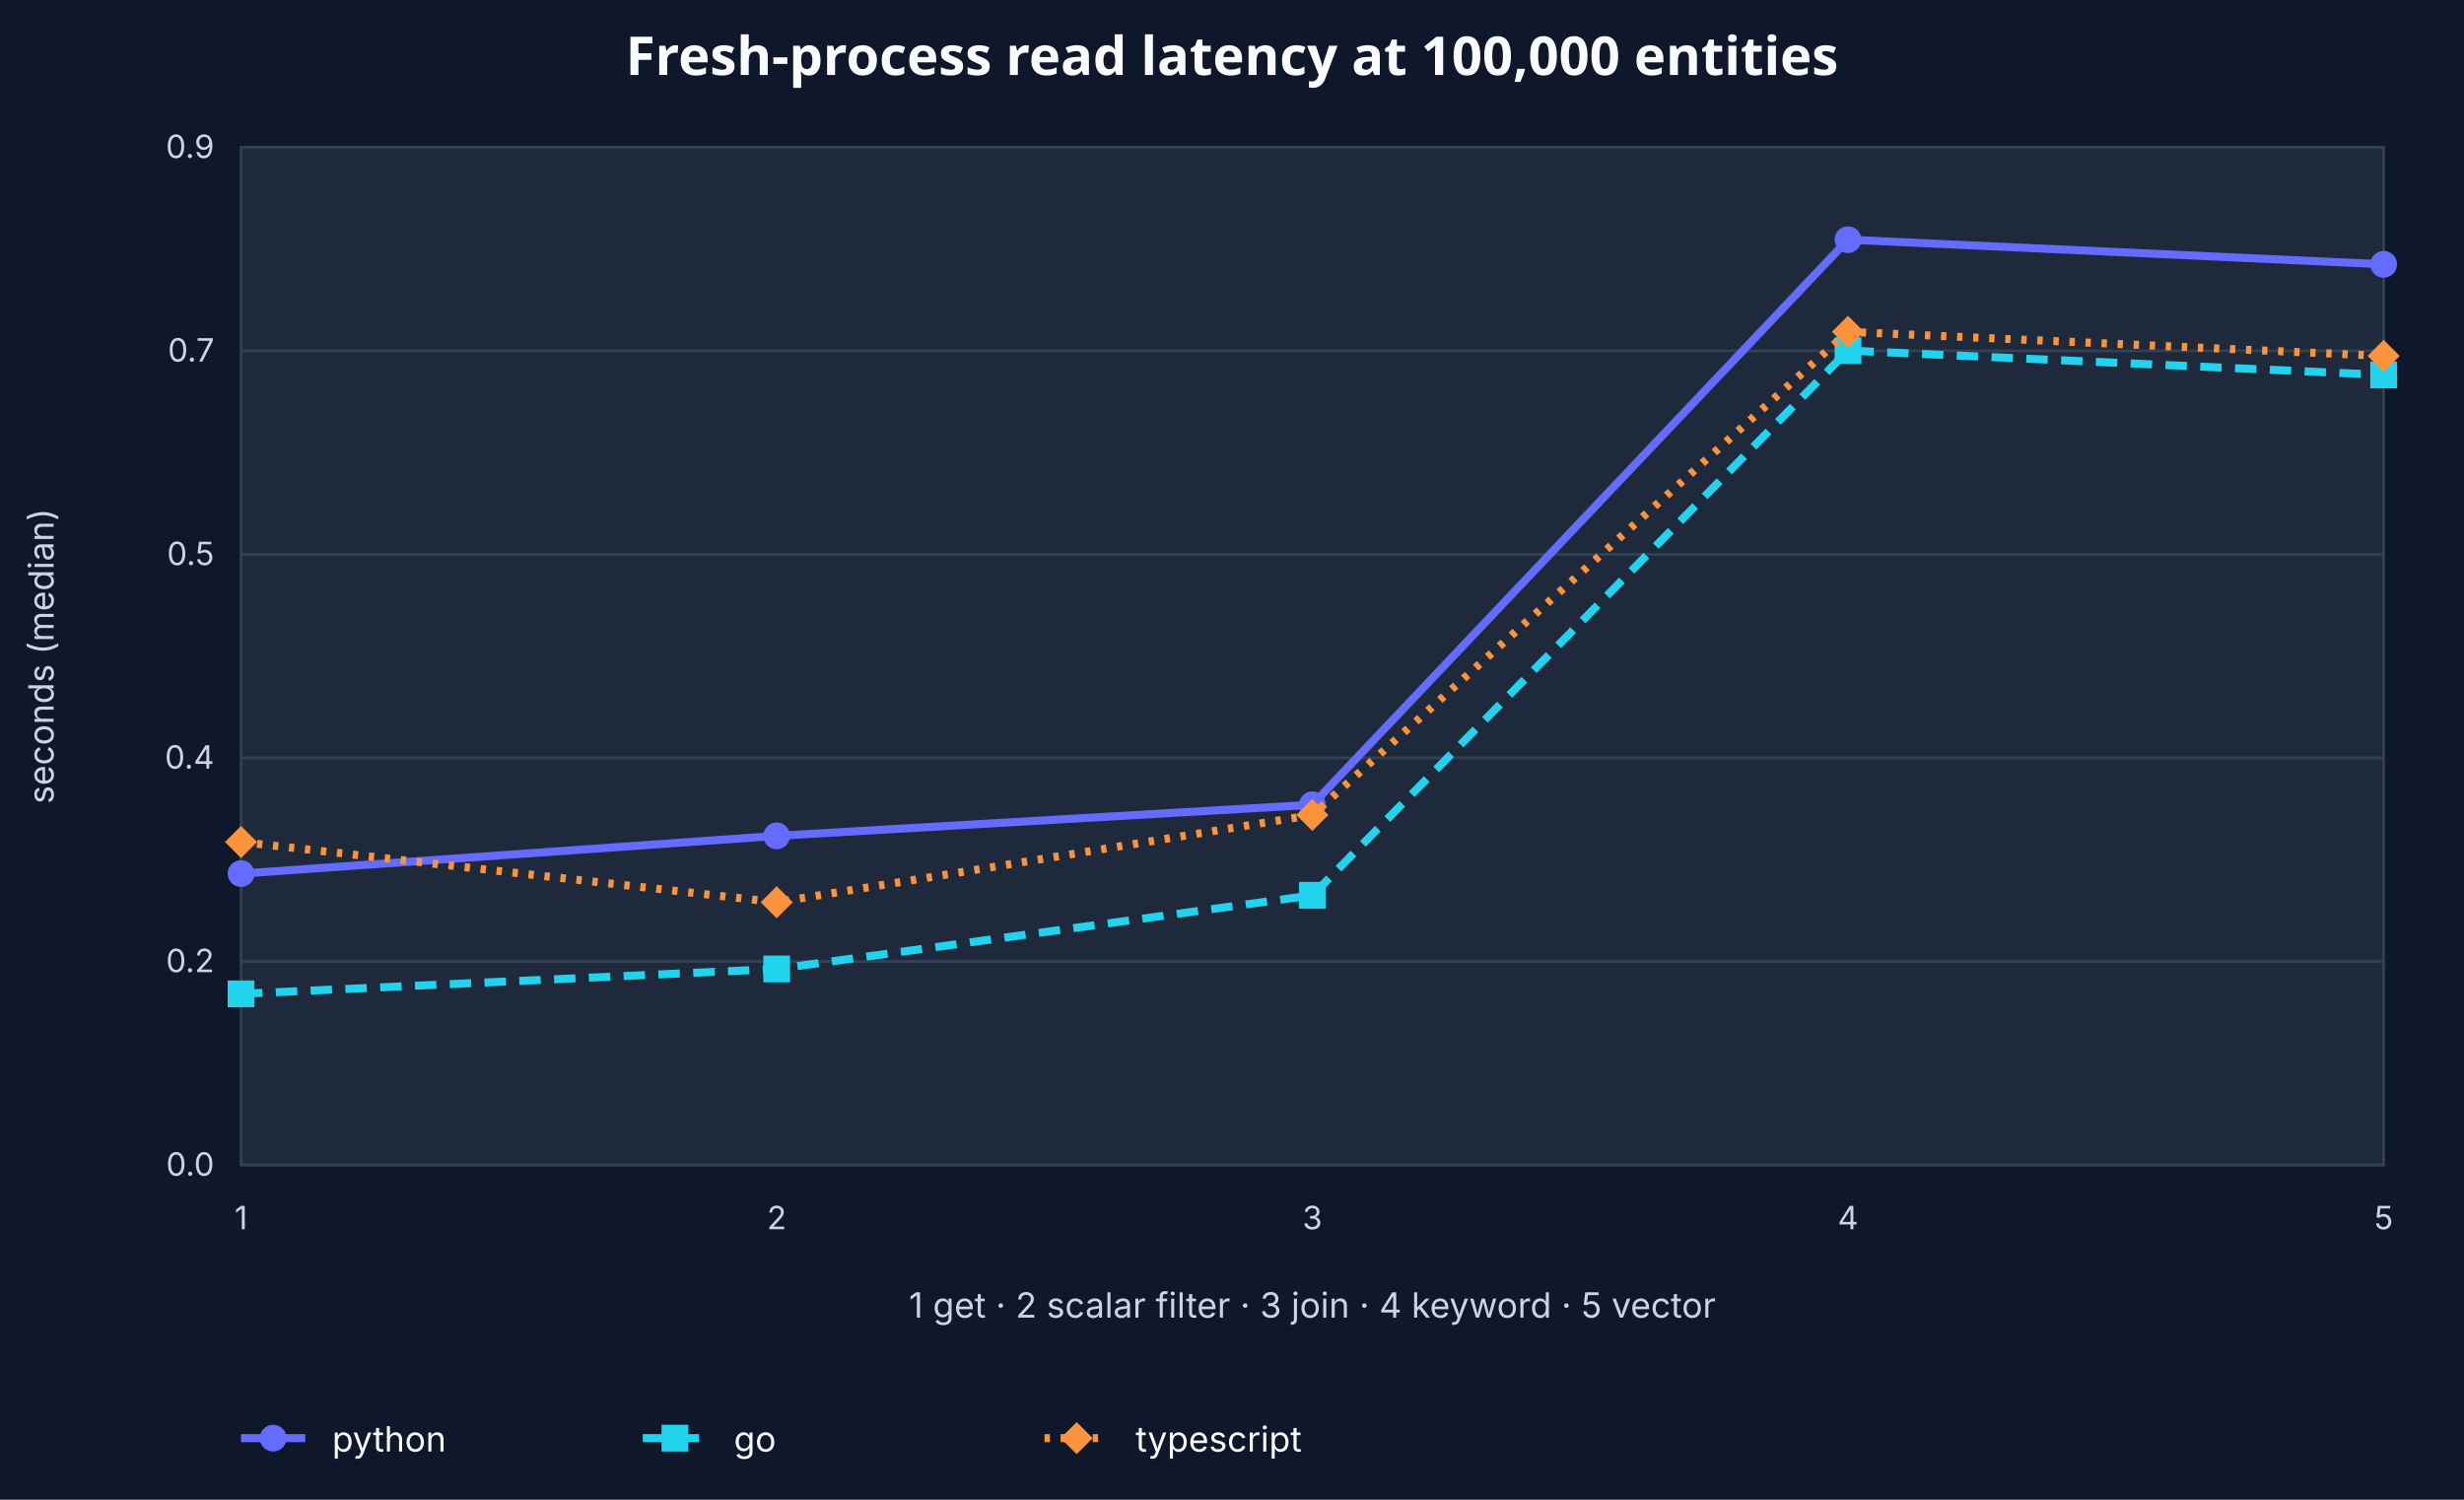
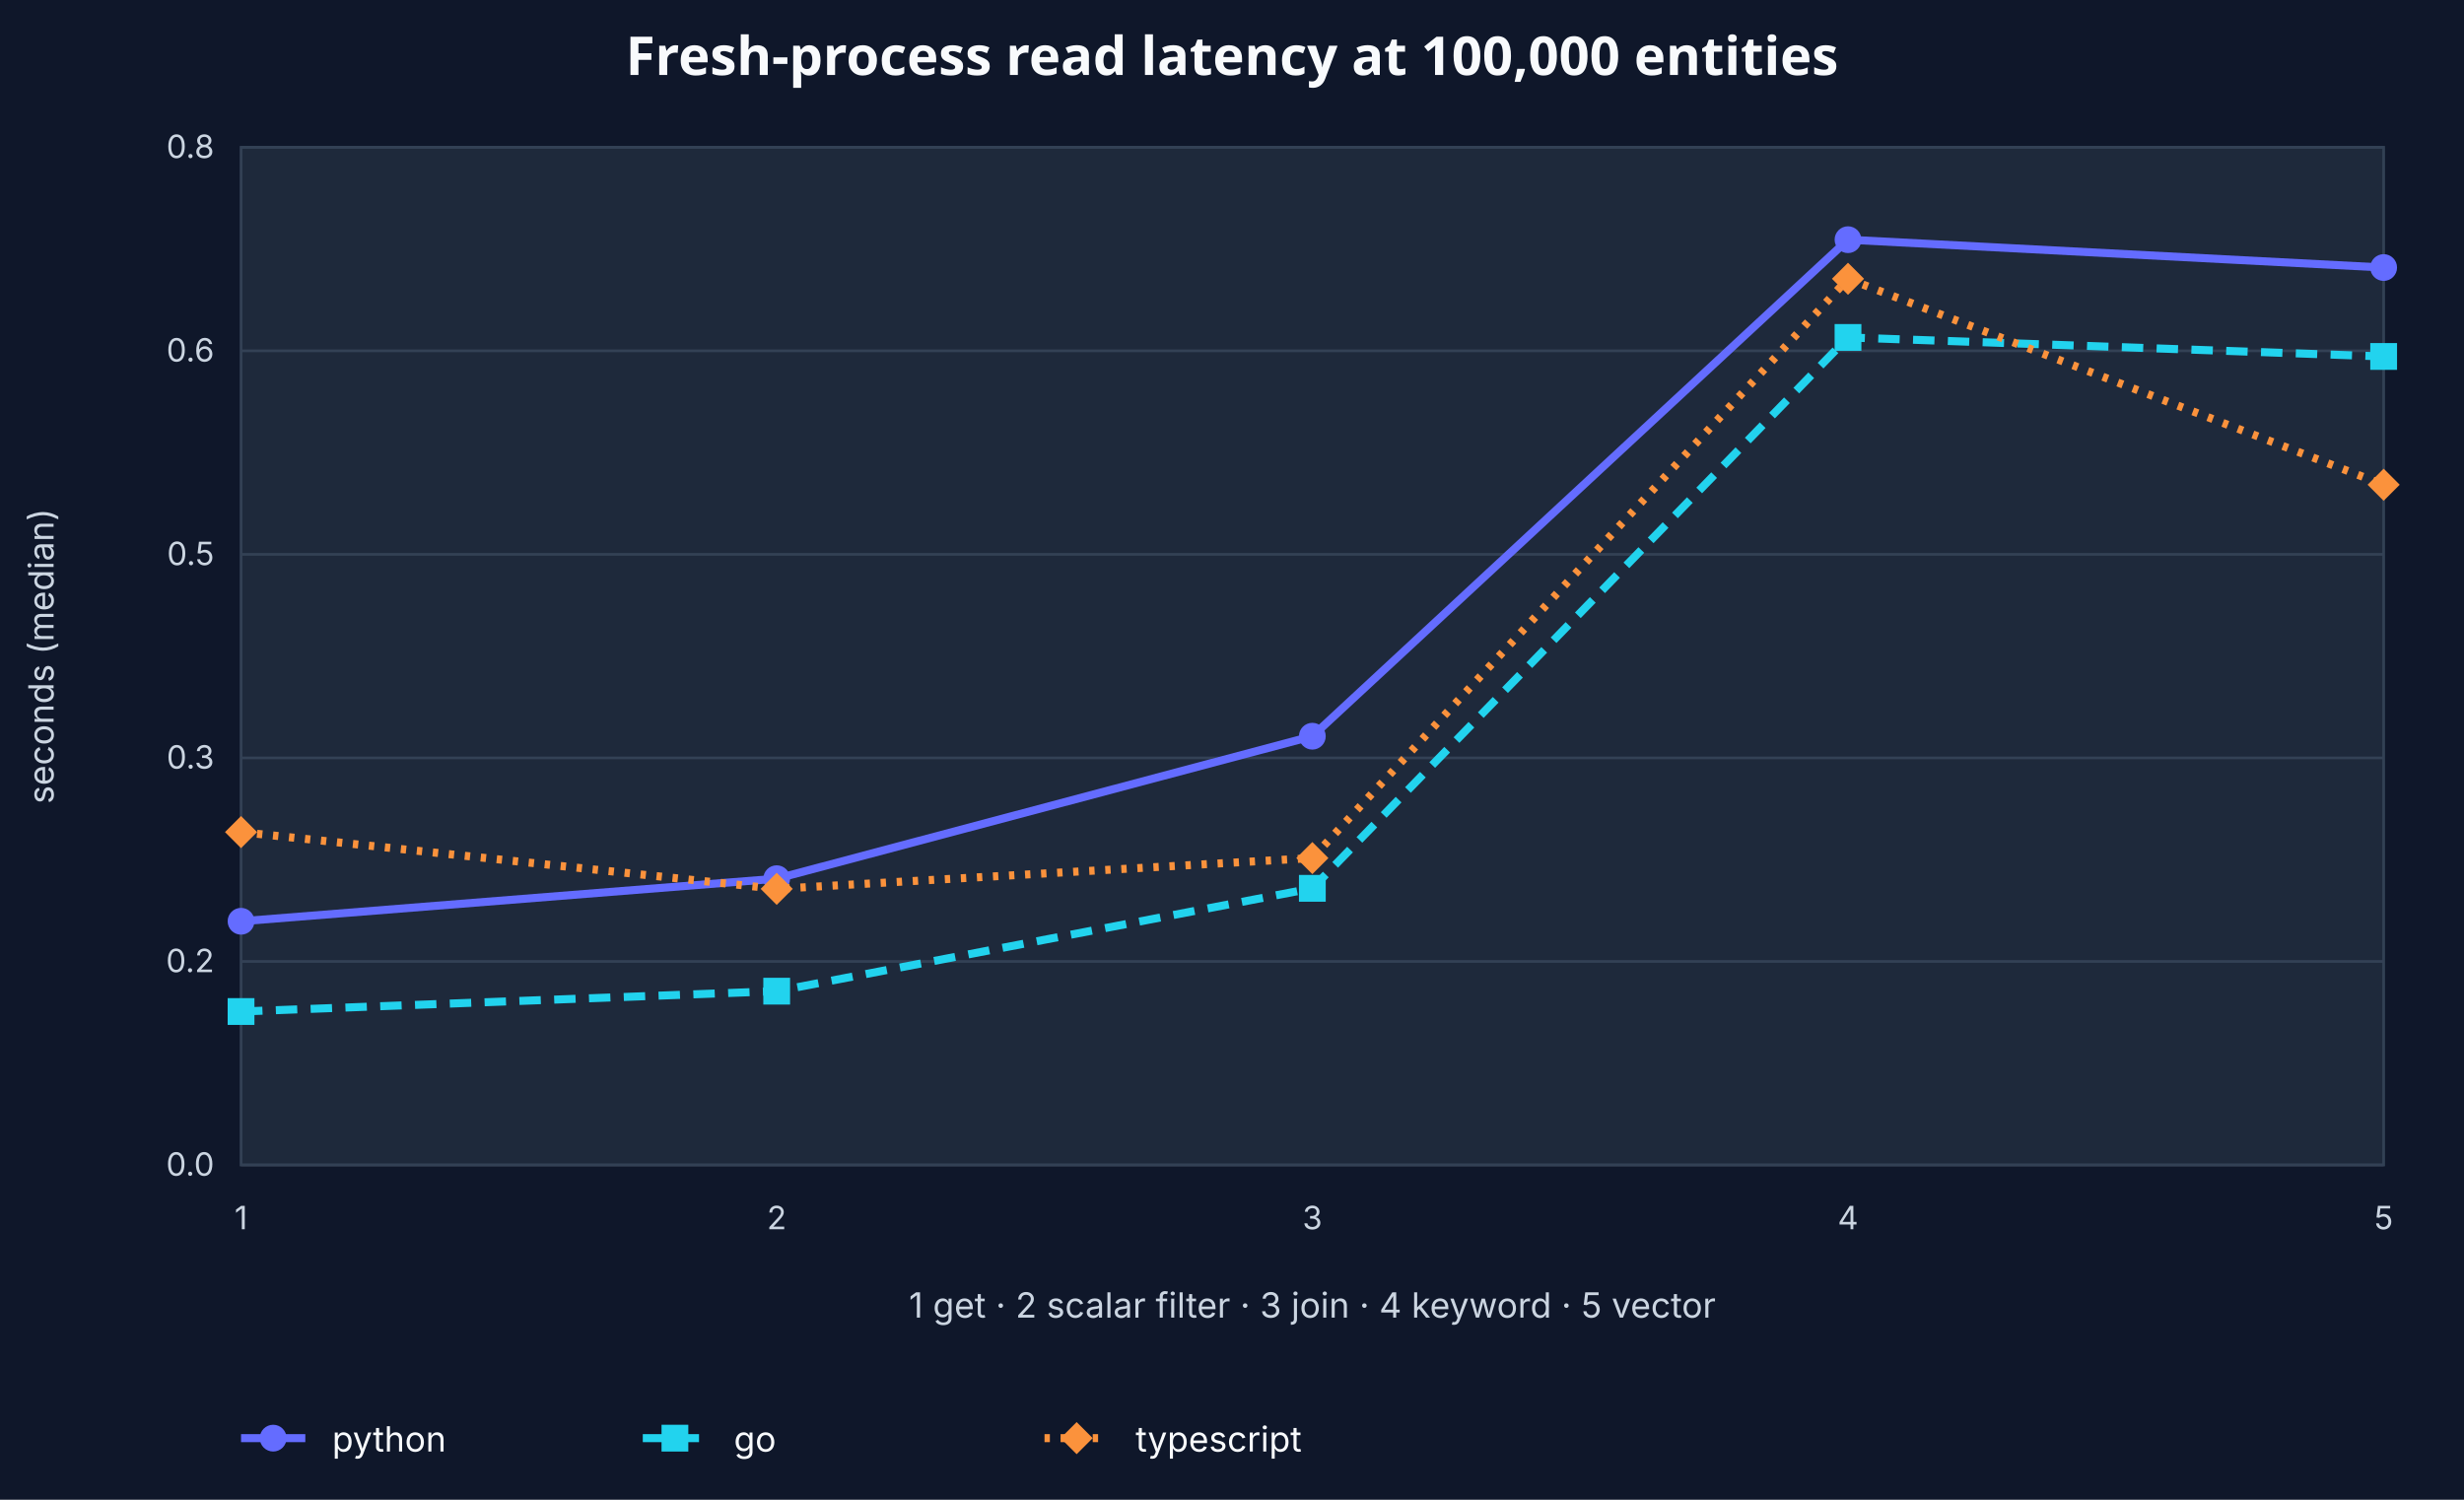
<svg xmlns="http://www.w3.org/2000/svg" role="img" aria-labelledby="chart-title chart-description" viewBox="0 0 920 560">
  <rect width="920" height="560" fill="#0F172A" />
  <rect x="90" y="55" width="800" height="380" fill="#1E293B" stroke="#334155" />
  <text x="460.0" y="28" text-anchor="middle" font-family="'Outfit Variable', Outfit, sans-serif" font-size="20" font-weight="600" fill="#F8FAFC">Fresh-process read latency at 100,000 entities</text>
  <line x1="90" y1="435.0" x2="890" y2="435.0" stroke="#334155" />
  <text x="80" y="439.0" text-anchor="end" font-family="'Inter Variable', Inter, sans-serif" font-size="12" fill="#CBD5E1">0.0</text>
  <line x1="90" y1="359.0" x2="890" y2="359.0" stroke="#334155" />
  <text x="80" y="363.0" text-anchor="end" font-family="'Inter Variable', Inter, sans-serif" font-size="12" fill="#CBD5E1">0.2</text>
  <line x1="90" y1="283.0" x2="890" y2="283.0" stroke="#334155" />
-   <text x="80" y="287.0" text-anchor="end" font-family="'Inter Variable', Inter, sans-serif" font-size="12" fill="#CBD5E1">0.4</text>
+   <text x="80" y="287.0" text-anchor="end" font-family="'Inter Variable', Inter, sans-serif" font-size="12" fill="#CBD5E1">0.3</text>
  <line x1="90" y1="207.0" x2="890" y2="207.0" stroke="#334155" />
  <text x="80" y="211.0" text-anchor="end" font-family="'Inter Variable', Inter, sans-serif" font-size="12" fill="#CBD5E1">0.5</text>
  <line x1="90" y1="131.0" x2="890" y2="131.0" stroke="#334155" />
-   <text x="80" y="135.0" text-anchor="end" font-family="'Inter Variable', Inter, sans-serif" font-size="12" fill="#CBD5E1">0.7</text>
+   <text x="80" y="135.0" text-anchor="end" font-family="'Inter Variable', Inter, sans-serif" font-size="12" fill="#CBD5E1">0.6</text>
  <line x1="90" y1="55.0" x2="890" y2="55.0" stroke="#334155" />
-   <text x="80" y="59.0" text-anchor="end" font-family="'Inter Variable', Inter, sans-serif" font-size="12" fill="#CBD5E1">0.9</text>
-   <polyline points="90.0,326.2 290.0,312.1 490.0,300.5 690.0,89.5 890.0,98.7" fill="none" stroke="#646CFF" stroke-width="3" />
-   <circle cx="90.0" cy="326.2" r="5" fill="#646CFF" />
-   <circle cx="290.0" cy="312.1" r="5" fill="#646CFF" />
-   <circle cx="490.0" cy="300.5" r="5" fill="#646CFF" />
+   <text x="80" y="59.0" text-anchor="end" font-family="'Inter Variable', Inter, sans-serif" font-size="12" fill="#CBD5E1">0.8</text>
+   <polyline points="90.0,344.0 290.0,328.1 490.0,274.9 690.0,89.5 890.0,99.9" fill="none" stroke="#646CFF" stroke-width="3" />
+   <circle cx="90.0" cy="344.0" r="5" fill="#646CFF" />
+   <circle cx="290.0" cy="328.1" r="5" fill="#646CFF" />
+   <circle cx="490.0" cy="274.9" r="5" fill="#646CFF" />
  <circle cx="690.0" cy="89.5" r="5" fill="#646CFF" />
-   <circle cx="890.0" cy="98.7" r="5" fill="#646CFF" />
-   <polyline points="90.0,371.1 290.0,361.8 490.0,334.3 690.0,130.9 890.0,140.0" fill="none" stroke="#22D3EE" stroke-width="3" stroke-dasharray="8 5" />
-   <rect x="85.0" y="366.1" width="10" height="10" fill="#22D3EE" />
-   <rect x="285.0" y="356.8" width="10" height="10" fill="#22D3EE" />
-   <rect x="485.0" y="329.3" width="10" height="10" fill="#22D3EE" />
-   <rect x="685.0" y="125.9" width="10" height="10" fill="#22D3EE" />
-   <rect x="885.0" y="135.0" width="10" height="10" fill="#22D3EE" />
-   <polyline points="90.0,314.4 290.0,336.9 490.0,304.3 690.0,123.9 890.0,132.9" fill="none" stroke="#FB923C" stroke-width="3" stroke-dasharray="2 4" />
-   <path d="M 90.0 308.4 L 96.0 314.4 L 90.0 320.4 L 84.0 314.4 Z" fill="#FB923C" />
-   <path d="M 290.0 330.9 L 296.0 336.9 L 290.0 342.9 L 284.0 336.9 Z" fill="#FB923C" />
-   <path d="M 490.0 298.3 L 496.0 304.3 L 490.0 310.3 L 484.0 304.3 Z" fill="#FB923C" />
-   <path d="M 690.0 117.9 L 696.0 123.9 L 690.0 129.9 L 684.0 123.9 Z" fill="#FB923C" />
-   <path d="M 890.0 126.9 L 896.0 132.9 L 890.0 138.9 L 884.0 132.9 Z" fill="#FB923C" />
+   <circle cx="890.0" cy="99.9" r="5" fill="#646CFF" />
+   <polyline points="90.0,377.7 290.0,370.1 490.0,331.7 690.0,126.0 890.0,133.1" fill="none" stroke="#22D3EE" stroke-width="3" stroke-dasharray="8 5" />
+   <rect x="85.0" y="372.7" width="10" height="10" fill="#22D3EE" />
+   <rect x="285.0" y="365.1" width="10" height="10" fill="#22D3EE" />
+   <rect x="485.0" y="326.7" width="10" height="10" fill="#22D3EE" />
+   <rect x="685.0" y="121.0" width="10" height="10" fill="#22D3EE" />
+   <rect x="885.0" y="128.1" width="10" height="10" fill="#22D3EE" />
+   <polyline points="90.0,310.7 290.0,331.9 490.0,320.4 690.0,104.1 890.0,181.0" fill="none" stroke="#FB923C" stroke-width="3" stroke-dasharray="2 4" />
+   <path d="M 90.0 304.7 L 96.0 310.7 L 90.0 316.7 L 84.0 310.7 Z" fill="#FB923C" />
+   <path d="M 290.0 325.9 L 296.0 331.9 L 290.0 337.9 L 284.0 331.9 Z" fill="#FB923C" />
+   <path d="M 490.0 314.4 L 496.0 320.4 L 490.0 326.4 L 484.0 320.4 Z" fill="#FB923C" />
+   <path d="M 690.0 98.1 L 696.0 104.1 L 690.0 110.1 L 684.0 104.1 Z" fill="#FB923C" />
+   <path d="M 890.0 175.0 L 896.0 181.0 L 890.0 187.0 L 884.0 181.0 Z" fill="#FB923C" />
  <text x="90.0" y="459" text-anchor="middle" font-family="'Inter Variable', Inter, sans-serif" font-size="12" fill="#CBD5E1">1</text>
  <text x="290.0" y="459" text-anchor="middle" font-family="'Inter Variable', Inter, sans-serif" font-size="12" fill="#CBD5E1">2</text>
  <text x="490.0" y="459" text-anchor="middle" font-family="'Inter Variable', Inter, sans-serif" font-size="12" fill="#CBD5E1">3</text>
  <text x="690.0" y="459" text-anchor="middle" font-family="'Inter Variable', Inter, sans-serif" font-size="12" fill="#CBD5E1">4</text>
  <text x="890.0" y="459" text-anchor="middle" font-family="'Inter Variable', Inter, sans-serif" font-size="12" fill="#CBD5E1">5</text>
  <line x1="90" y1="537" x2="114" y2="537" stroke="#646CFF" stroke-width="3" />
  <circle cx="102.0" cy="537.0" r="5" fill="#646CFF" />
  <text x="124" y="542" font-family="'Inter Variable', Inter, sans-serif" font-size="13" fill="#F8FAFC">python</text>
  <line x1="240" y1="537" x2="264" y2="537" stroke="#22D3EE" stroke-width="3" stroke-dasharray="8 5" />
  <rect x="247.0" y="532.0" width="10" height="10" fill="#22D3EE" />
  <text x="274" y="542" font-family="'Inter Variable', Inter, sans-serif" font-size="13" fill="#F8FAFC">go</text>
  <line x1="390" y1="537" x2="414" y2="537" stroke="#FB923C" stroke-width="3" stroke-dasharray="2 4" />
  <path d="M 402.0 531.0 L 408.0 537.0 L 402.0 543.0 L 396.0 537.0 Z" fill="#FB923C" />
  <text x="424" y="542" font-family="'Inter Variable', Inter, sans-serif" font-size="13" fill="#F8FAFC">typescript</text>
  <text x="490.0" y="492" text-anchor="middle" font-family="'Inter Variable', Inter, sans-serif" font-size="13" fill="#CBD5E1">1 get · 2 scalar filter · 3 join · 4 keyword · 5 vector</text>
  <text x="20" y="245.0" transform="rotate(-90 20 245.0)" text-anchor="middle" font-family="'Inter Variable', Inter, sans-serif" font-size="13" fill="#CBD5E1">seconds (median)</text>
</svg>
